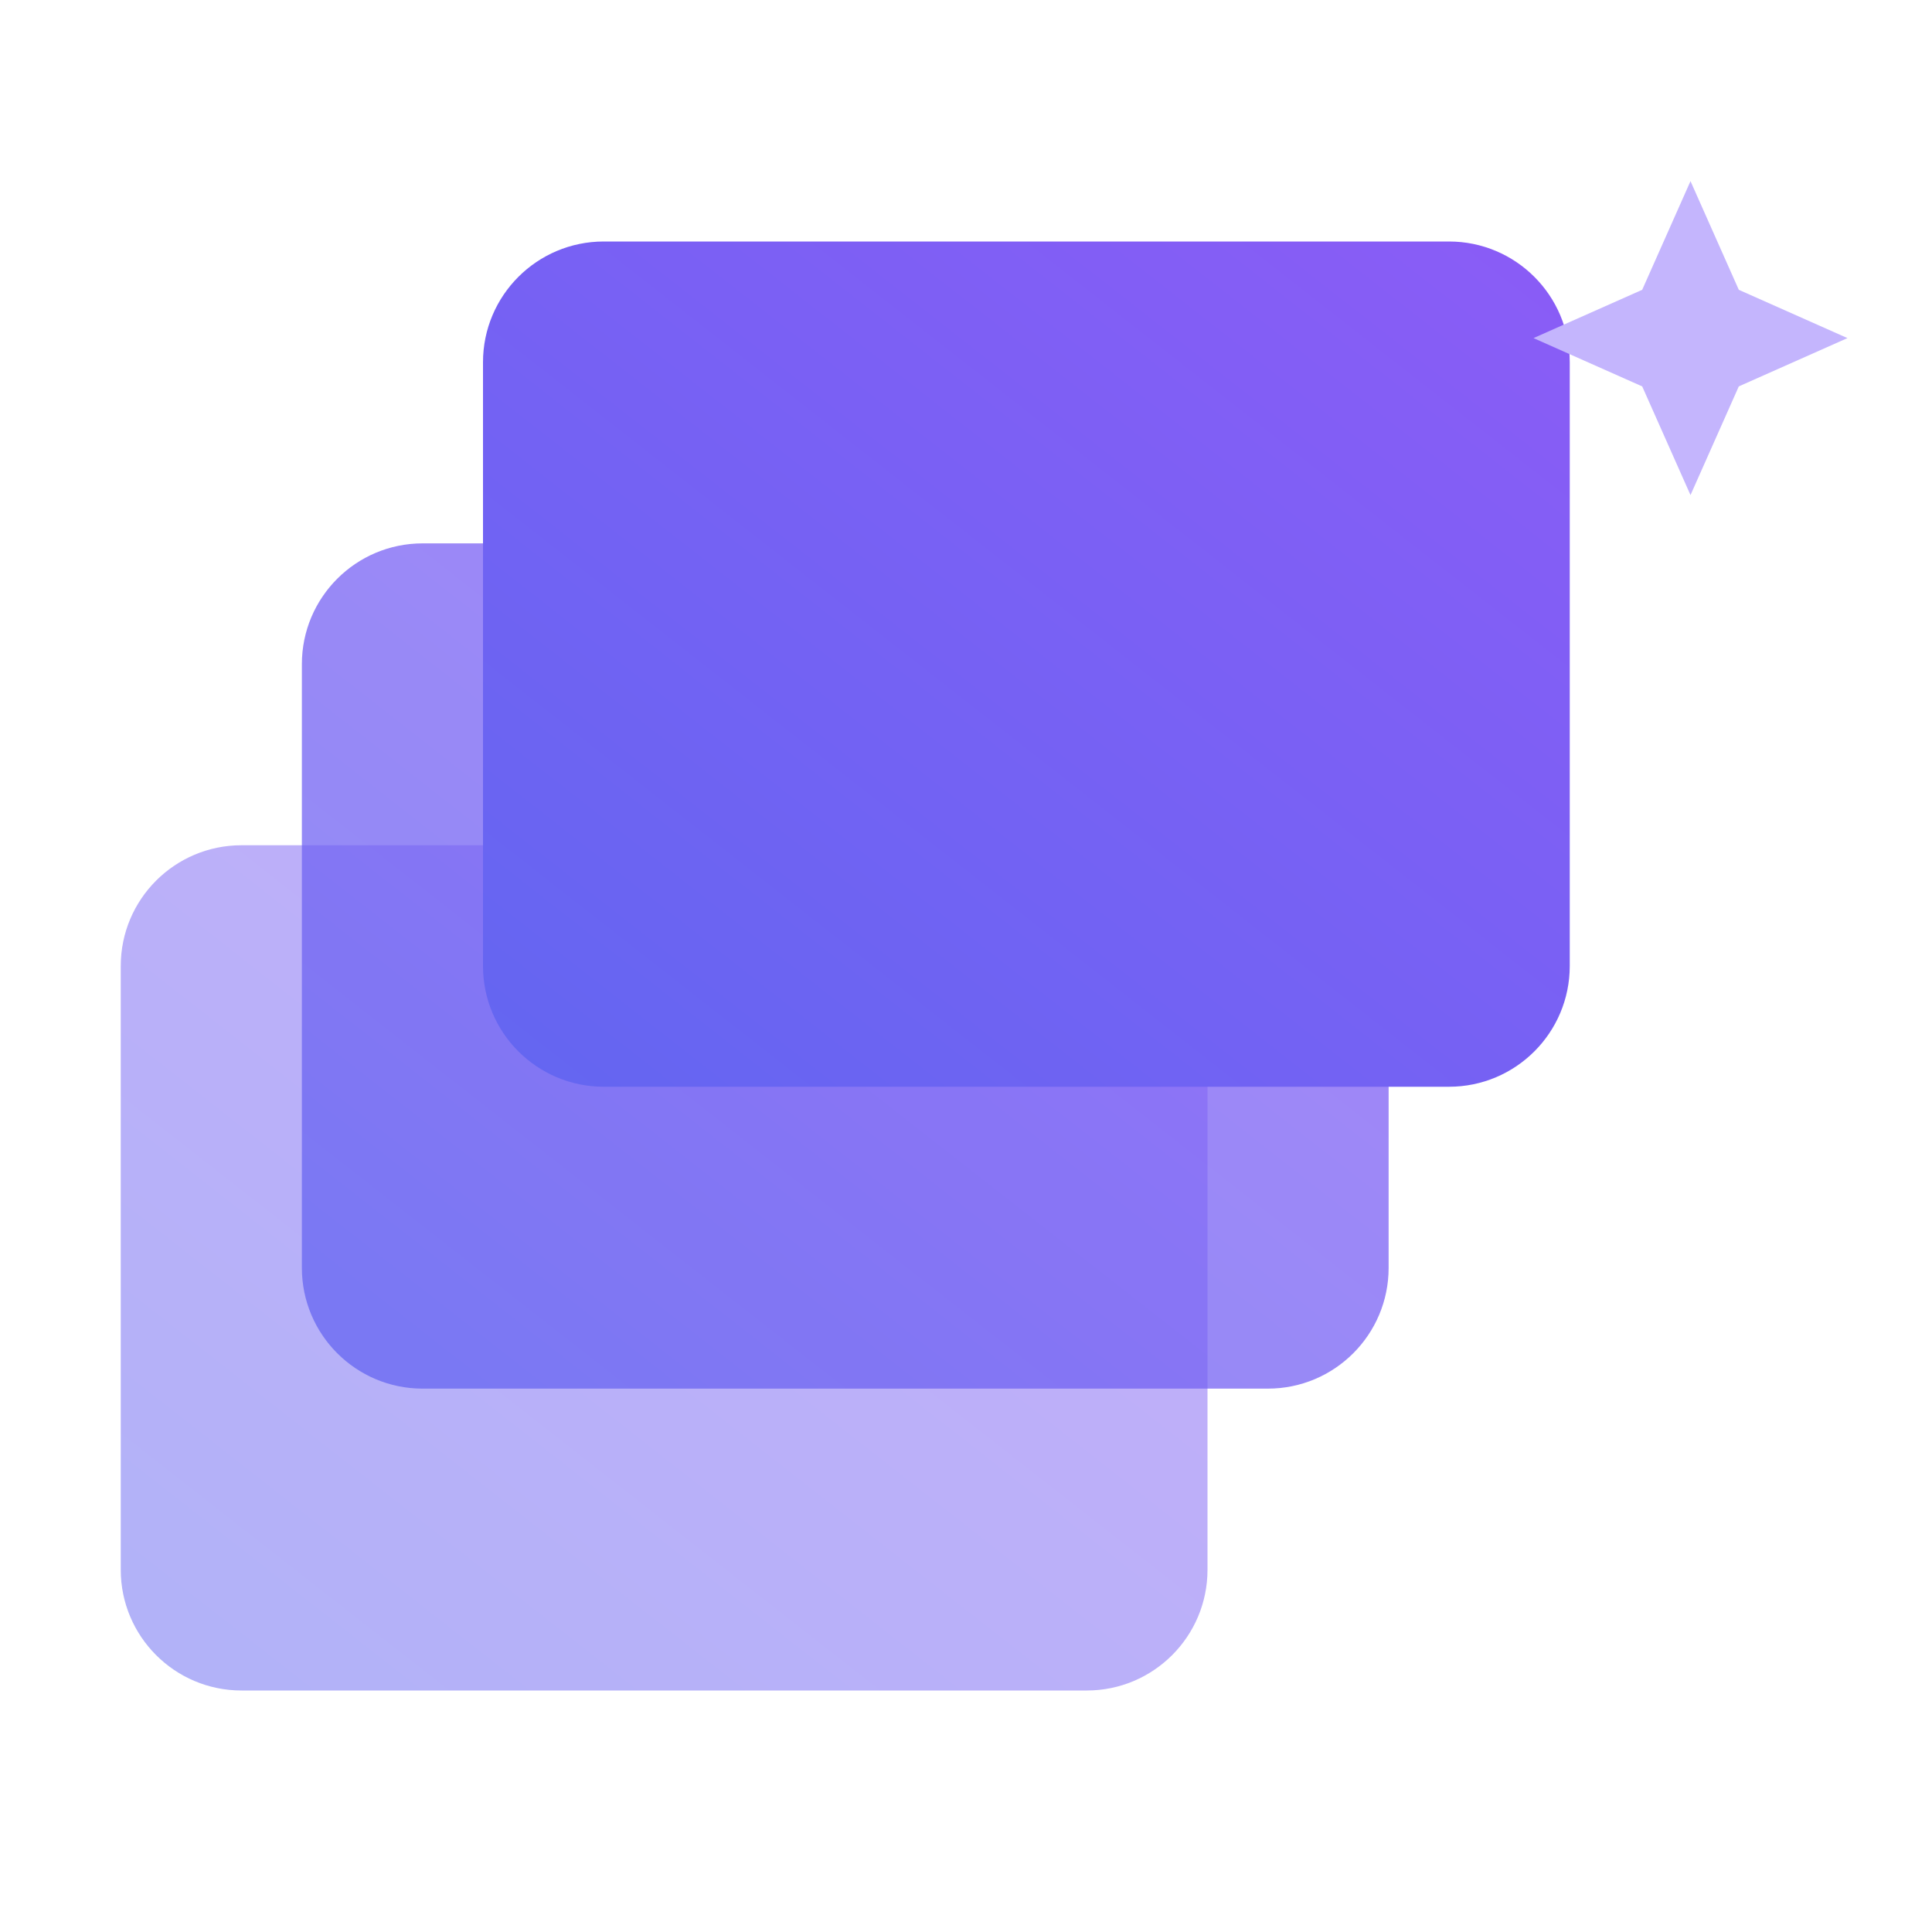
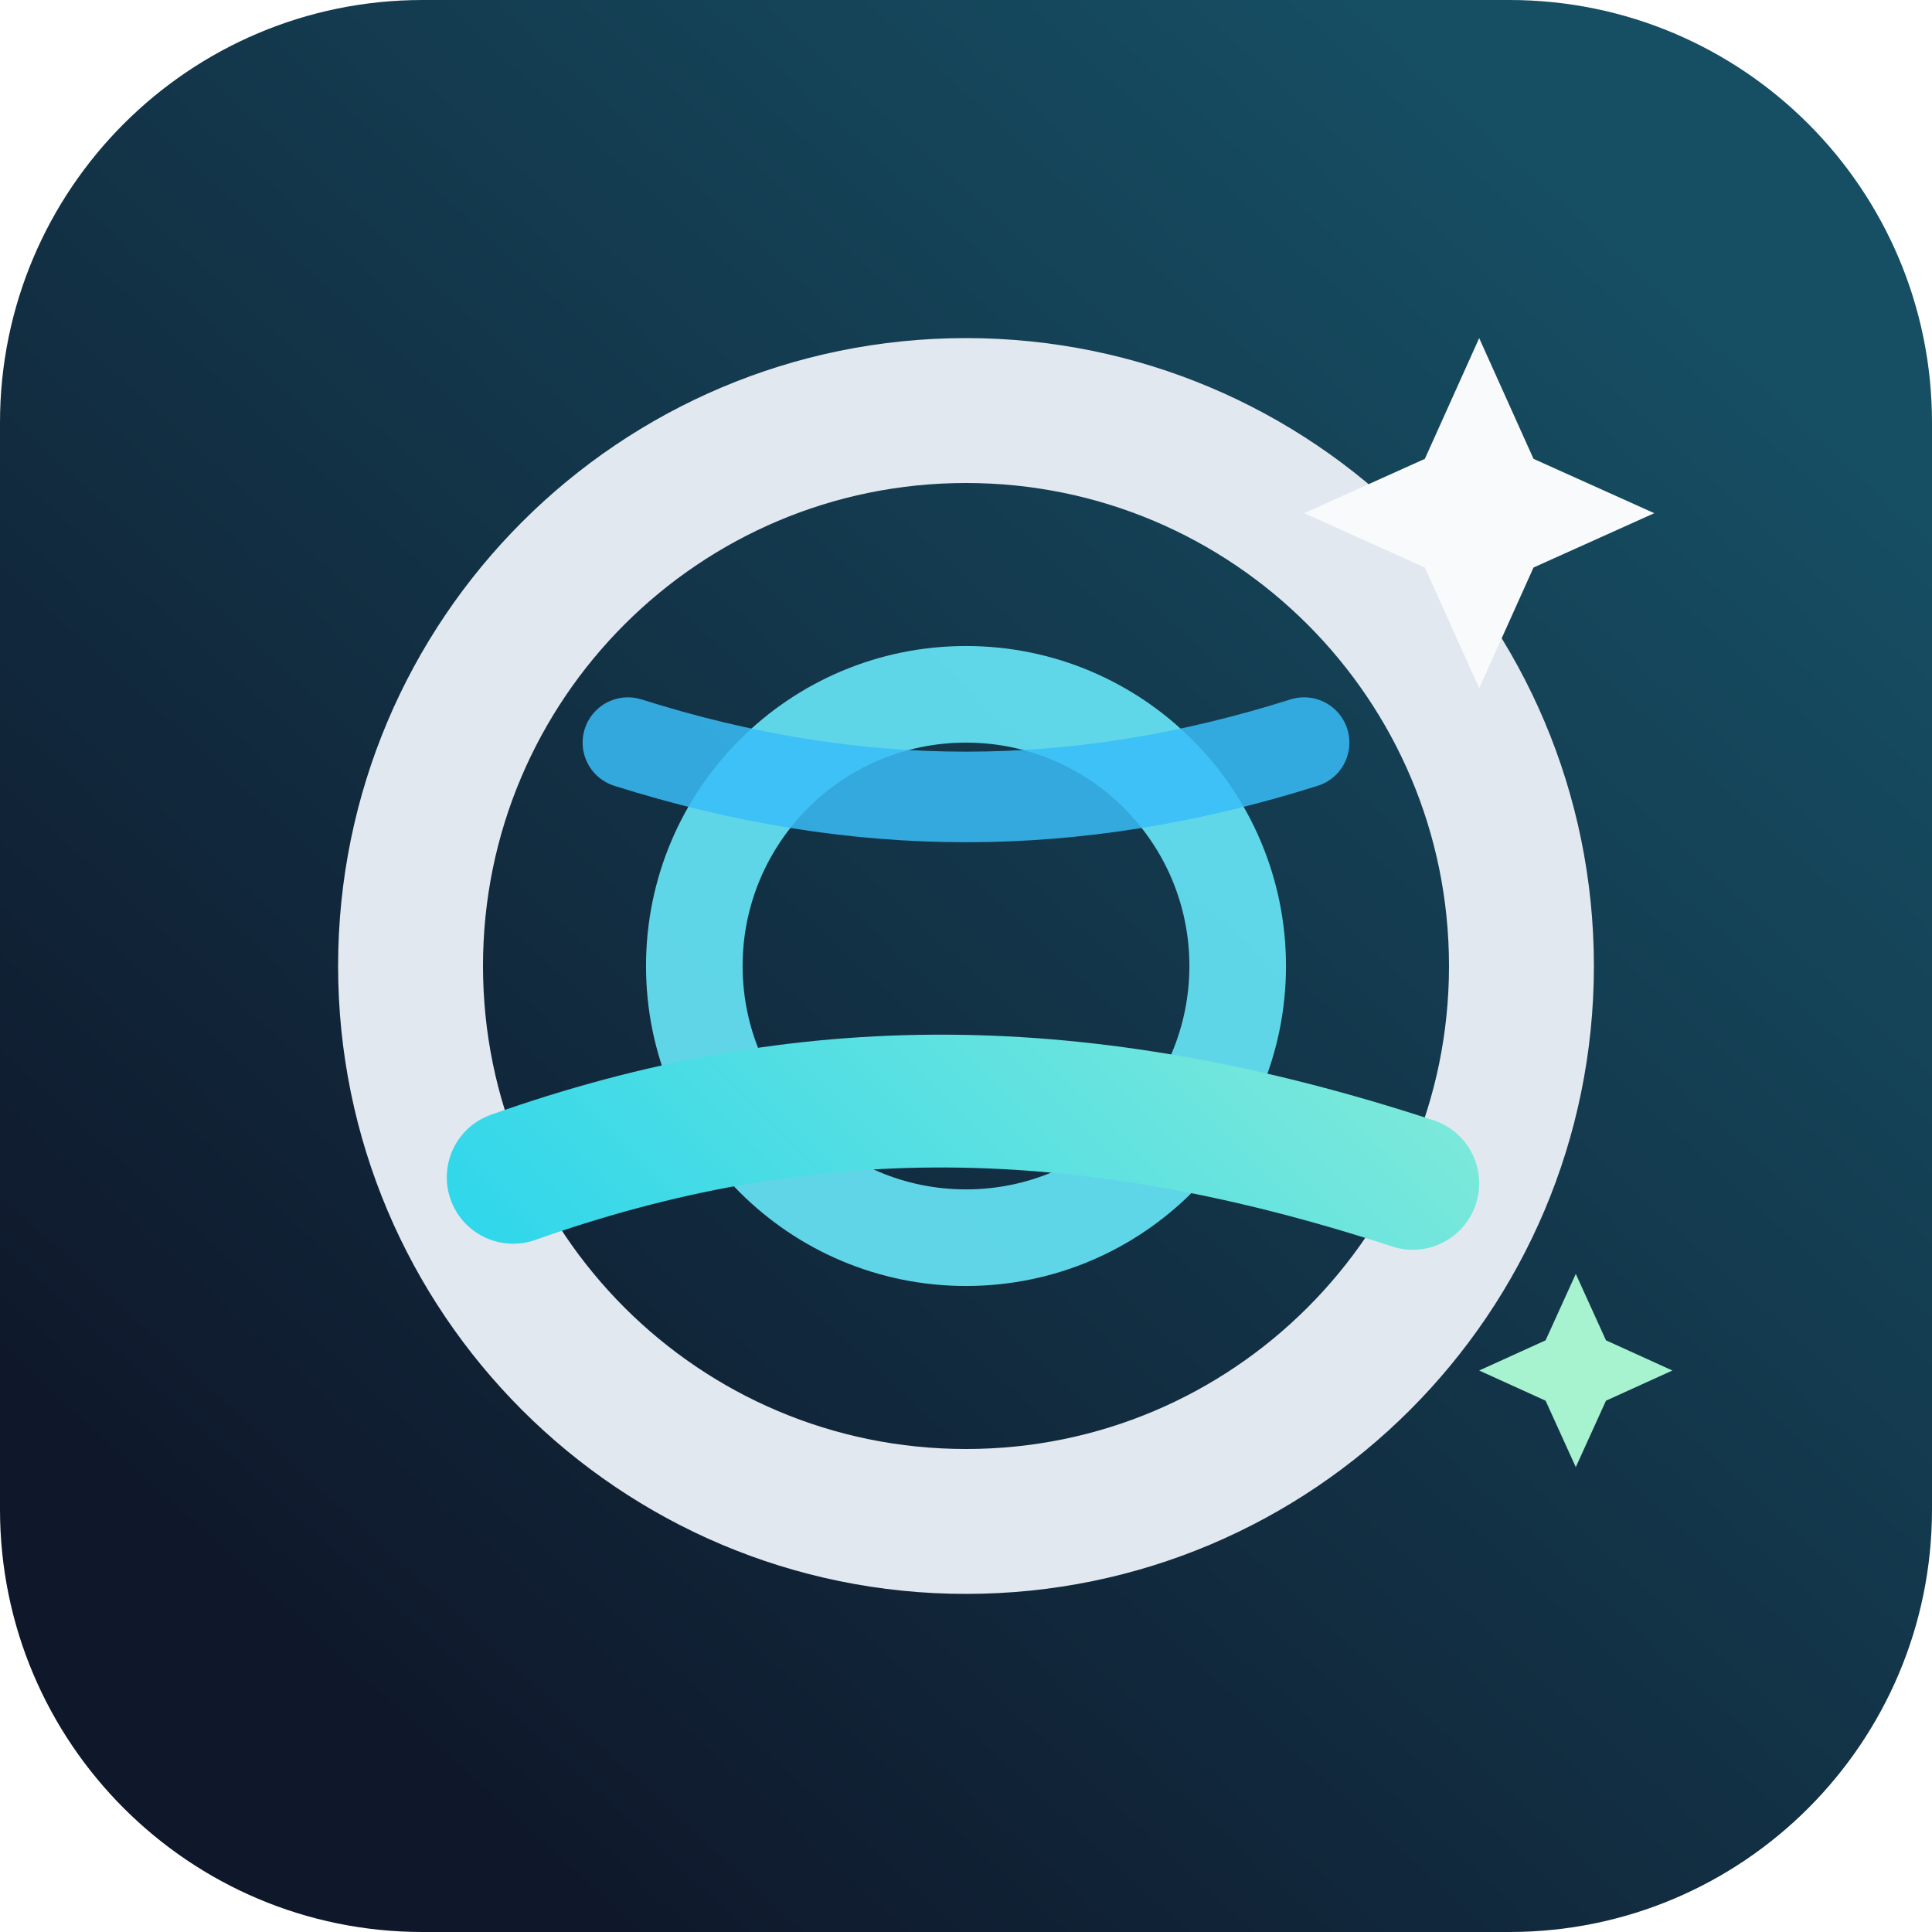
- <svg xmlns="http://www.w3.org/2000/svg" viewBox="0 0 32 32">
+ <svg xmlns="http://www.w3.org/2000/svg" viewBox="0 0 32 32" role="img" aria-label="Dr.MRI.AI">
  <defs>
-     <linearGradient id="g" x1="0" y1="1" x2="1" y2="0">
-       <stop offset="0%" stop-color="#6366f1" />
-       <stop offset="100%" stop-color="#8b5cf6" />
+     <linearGradient id="bg" x1="5" y1="28" x2="27" y2="4" gradientUnits="userSpaceOnUse">
+       <stop offset="0" stop-color="#0f172a" />
+       <stop offset="1" stop-color="#164e63" />
+     </linearGradient>
+     <linearGradient id="scan" x1="8" y1="24" x2="24" y2="8" gradientUnits="userSpaceOnUse">
+       <stop offset="0" stop-color="#22d3ee" />
+       <stop offset="1" stop-color="#a7f3d0" />
    </linearGradient>
  </defs>
-   <rect x="2" y="14" width="18" height="14" rx="2" fill="url(#g)" opacity=".5" />
-   <rect x="5" y="9" width="18" height="14" rx="2" fill="url(#g)" opacity=".75" />
-   <rect x="8" y="4" width="18" height="14" rx="2" fill="url(#g)" />
-   <path d="M28 3l-.8 1.8L25.4 5.6l1.8.8L28 8.2l.8-1.8 1.8-.8-1.8-.8z" fill="#c4b5fd" />
+   <rect width="32" height="32" rx="7" fill="url(#bg)" />
+   <circle cx="16" cy="16" r="9.2" fill="none" stroke="#e2e8f0" stroke-width="2.4" />
+   <circle cx="16" cy="16" r="4.5" fill="none" stroke="#67e8f9" stroke-width="1.6" opacity=".9" />
+   <path d="M8.5 19.5c4.8-1.7 9.4-1.7 14.9.1" fill="none" stroke="url(#scan)" stroke-width="2.2" stroke-linecap="round" />
+   <path d="M10.4 12.3c3.8 1.2 7.4 1.2 11.2 0" fill="none" stroke="#38bdf8" stroke-width="1.5" stroke-linecap="round" opacity=".85" />
+   <path d="M24.5 5.6l.9 2 2 .9-2 .9-.9 2-.9-2-2-.9 2-.9z" fill="#f8fafc" />
+   <path d="M26.1 21.1l.5 1.1 1.1.5-1.1.5-.5 1.1-.5-1.1-1.1-.5 1.1-.5z" fill="#a7f3d0" />
</svg>
